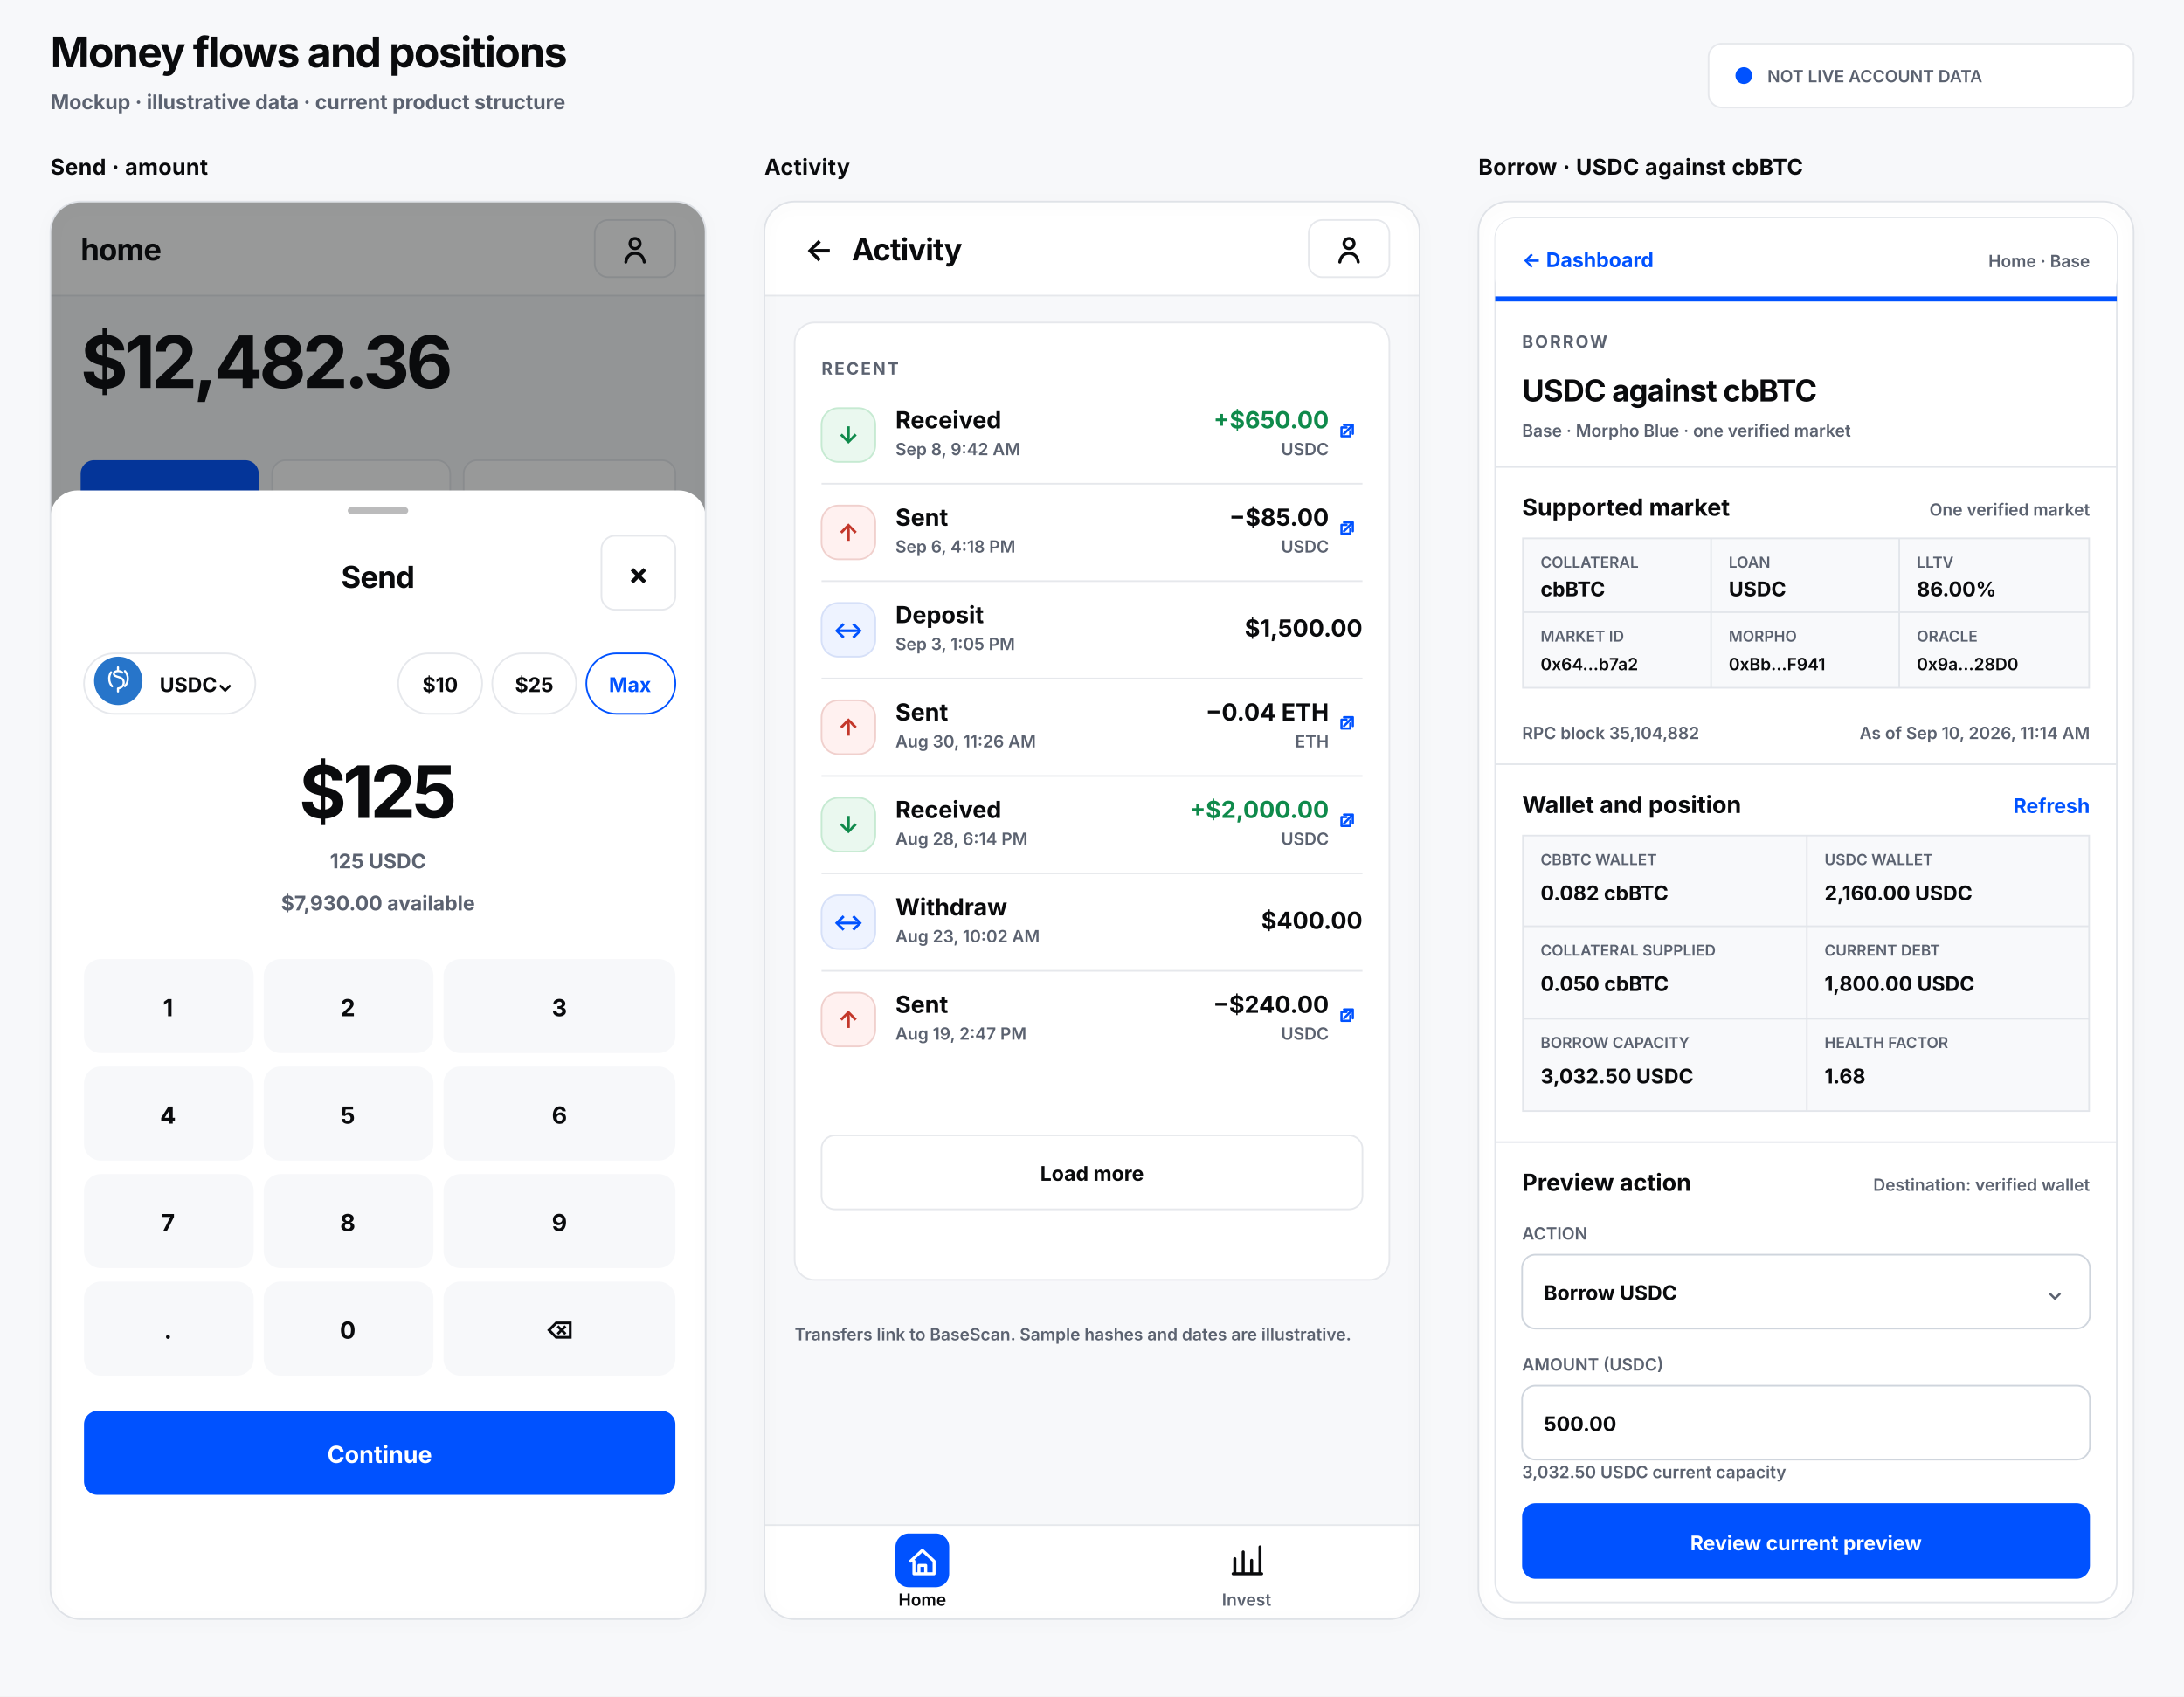
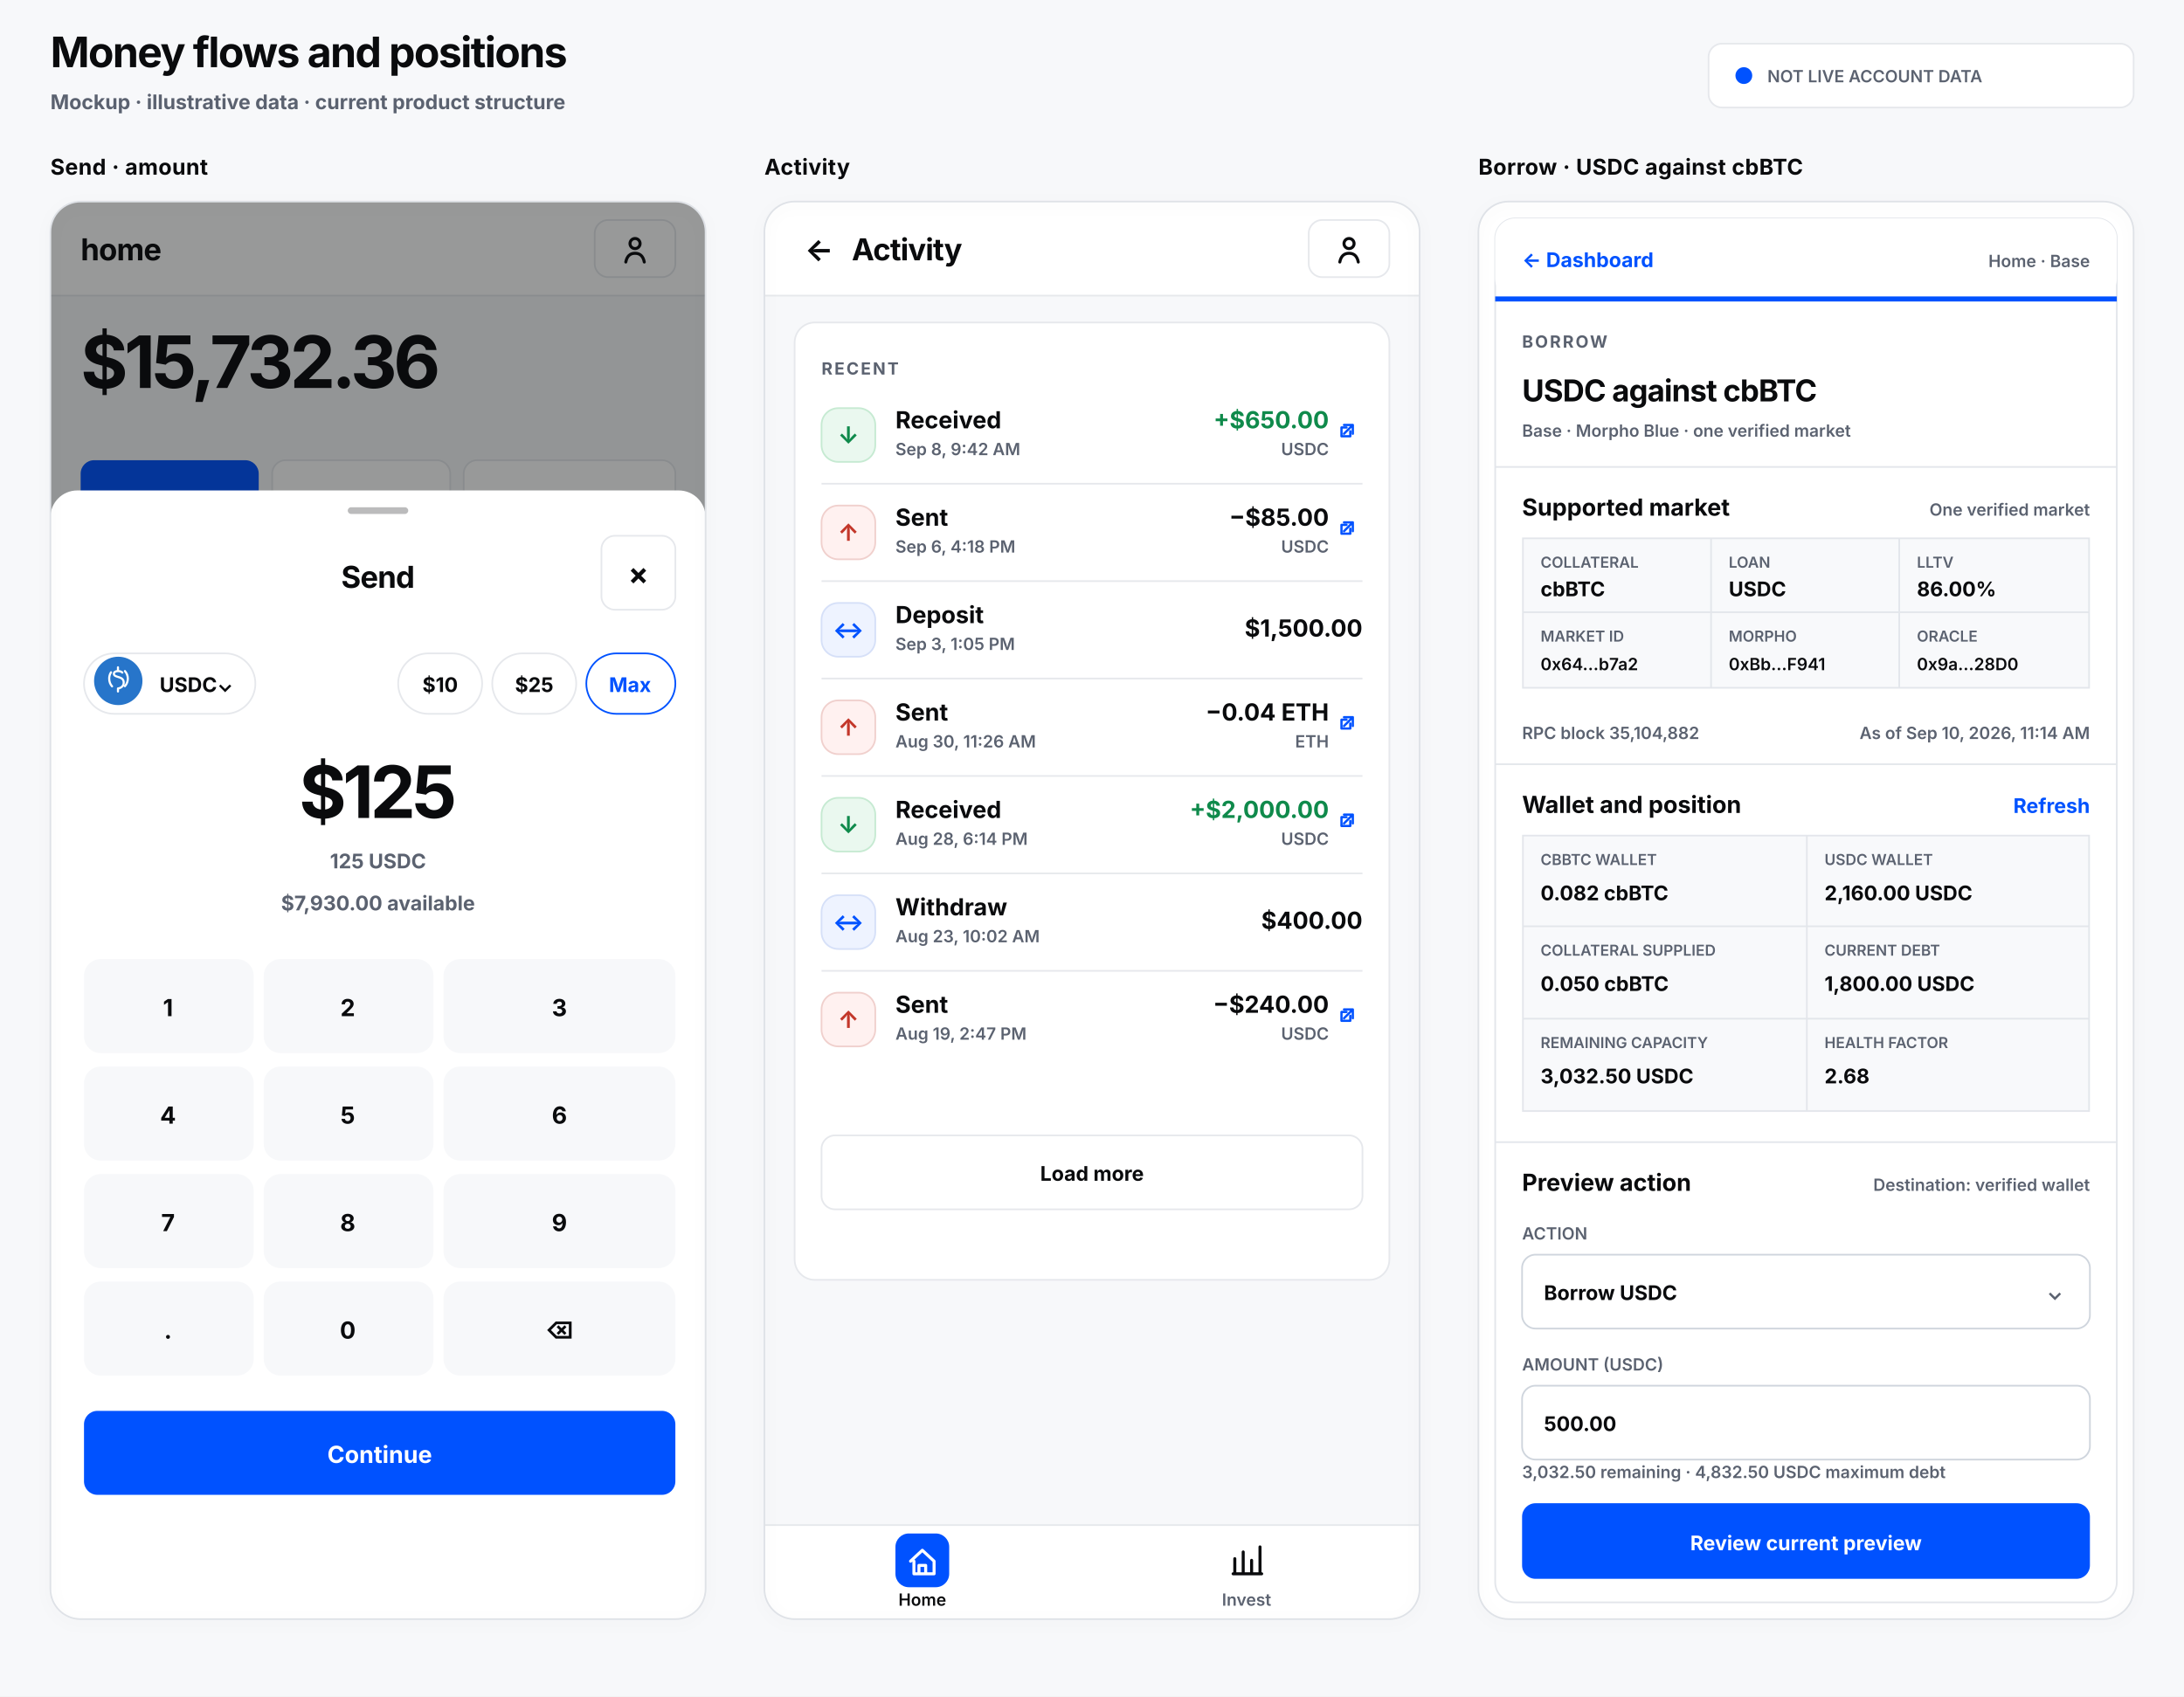
<svg xmlns="http://www.w3.org/2000/svg" width="1300" height="1010" viewBox="0 0 1300 1010" role="img" aria-labelledby="flows-title flows-desc">
  <defs>
    <style>
      .t{font-family:ui-sans-serif,-apple-system,BlinkMacSystemFont,"Segoe UI",sans-serif;fill:#0a0b0d}.muted{fill:#5b6270}.white{fill:#fff}.blue{fill:#0052ff}.green{fill:#0f8a4b}.red{fill:#c3372a}.label{font-size:14px;font-weight:720}.tiny{font-size:10px;font-weight:600}.micro{font-size:9px;font-weight:600}.small{font-size:12px;font-weight:650}.body{font-size:14px;font-weight:650}.heading{font-size:18px;font-weight:750;letter-spacing:-.4px}.amount{font-size:43px;font-weight:750;letter-spacing:-2.2px}.sheettitle{font-size:25px;font-weight:750;letter-spacing:-.8px}.caption{font-size:13px;font-weight:750;letter-spacing:.2px}.upper{font-size:10px;font-weight:750;letter-spacing:1.1px}.hair{stroke:#e6e8ec;stroke-width:1}.icon{fill:none;stroke:currentColor;stroke-width:1.8;stroke-linecap:round;stroke-linejoin:round}
    </style>
    <filter id="lift" x="-10%" y="-10%" width="120%" height="120%">
      <feDropShadow dx="0" dy="2" stdDeviation="4" flood-color="#0a0b0d" flood-opacity=".08" />
    </filter>
    <clipPath id="clip-send">
      <rect x="30" y="120" width="390" height="844" rx="18" />
    </clipPath>
    <clipPath id="clip-activity">
      <rect x="455" y="120" width="390" height="844" rx="18" />
    </clipPath>
    <clipPath id="clip-borrow">
      <rect x="880" y="120" width="390" height="844" rx="18" />
    </clipPath>
    <g id="home-icon">
      <path class="icon" d="M3 10.5 10 4l7 6.5V18H5v-7.5M8 18v-5h4v5" />
    </g>
    <g id="chart-icon">
      <path class="icon" d="M3 17V9m5 8V5m5 12v-7m5 7V2M2 18h17" />
    </g>
    <g id="user-icon">
      <circle class="icon" cx="10" cy="7" r="3" />
      <path class="icon" d="M4.5 18c.7-3.5 2.5-5.2 5.5-5.2s4.8 1.7 5.5 5.2" />
    </g>
    <g id="coin-usdc">
      <circle cx="16" cy="16" r="16" fill="#2775ca" />
      <path d="M18.7 10.5c-.7-.7-1.7-1-2.9-1-1.7 0-2.7.7-2.7 1.8 0 2.8 6.5 1.2 6.5 5.8 0 2.1-1.5 3.6-3.8 3.9M15.8 7v2.3m0 11.8V23M11.2 10.3A7.5 7.5 0 0 0 10 14.5c0 2 .7 3.8 1.9 5.1M20.4 9.5a7.5 7.5 0 0 1 0 10" fill="none" stroke="#fff" stroke-width="1.4" stroke-linecap="round" />
    </g>
    <g id="ext">
      <path class="icon" d="M4 4h7v7M11 4 4 11M9 9v4H2V6h4" />
    </g>
  </defs>
  <rect width="1300" height="1010" fill="#f7f8fa" />
  <text x="30" y="40" class="t sheettitle">Money flows and positions</text>
  <text x="30" y="65" class="t small muted">Mockup · illustrative data · current product structure</text>
  <rect x="1017" y="26" width="253" height="38" rx="8" fill="#fff" stroke="#e6e8ec" />
  <circle cx="1038" cy="45" r="5" fill="#0052ff" />
  <text x="1052" y="49" class="t tiny muted">NOT LIVE ACCOUNT DATA</text>
  <text x="30" y="104" class="t caption">Send · amount</text>
  <text x="455" y="104" class="t caption">Activity</text>
  <text x="880" y="104" class="t caption">Borrow · USDC against cbBTC</text>
  <g clip-path="url(#clip-send)">
    <rect x="30" y="120" width="390" height="844" fill="#f7f8fa" />
    <rect x="30" y="120" width="390" height="56" fill="#fff" />
    <path d="M30 176h390" class="hair" />
    <text x="48" y="155" class="t heading">home</text>
    <rect x="354" y="131" width="48" height="34" rx="8" fill="#fff" stroke="#e6e8ec" />
    <g transform="translate(368 138)" style="color:#0a0b0d">
      <use href="#user-icon" />
    </g>
-     <text x="48" y="231" class="t amount">$12,482.36</text>
+     <text x="48" y="231" class="t amount">$15,732.36</text>
    <rect x="48" y="274" width="106" height="48" rx="8" fill="#0052ff" />
    <text x="101" y="303" class="t small white" text-anchor="middle">Add money</text>
    <rect x="162" y="274" width="106" height="48" rx="8" fill="#fff" stroke="#e6e8ec" />
    <text x="215" y="303" class="t small" text-anchor="middle">Send</text>
    <rect x="276" y="274" width="126" height="48" rx="8" fill="#fff" stroke="#e6e8ec" />
    <text x="339" y="303" class="t small" text-anchor="middle">Receive</text>
    <rect x="48" y="338" width="354" height="160" rx="12" fill="#fff" stroke="#e6e8ec" />
    <text x="64" y="367" class="t upper muted">BALANCES</text>
    <g transform="translate(64 386)">
      <use href="#coin-usdc" />
    </g>
    <text x="108" y="400" class="t body">USDC</text>
    <text x="384" y="400" class="t body" text-anchor="end">$7,930.00</text>
    <path d="M64 432h320" class="hair" />
    <text x="64" y="466" class="t body">Ethereum</text>
    <text x="384" y="466" class="t body" text-anchor="end">$4,552.36</text>
    <rect x="30" y="120" width="390" height="844" fill="#0a0b0d" opacity=".42" />
    <rect x="30" y="292" width="390" height="672" rx="16" fill="#fff" />
    <rect x="207" y="302" width="36" height="4" rx="2" fill="#0a0b0d" opacity=".28" />
    <text x="225" y="350" class="t heading" text-anchor="middle">Send</text>
    <rect x="358" y="319" width="44" height="44" rx="8" fill="#fff" stroke="#e6e8ec" />
    <text x="380" y="348" class="t heading" text-anchor="middle">×</text>
    <rect x="50" y="389" width="102" height="36" rx="18" fill="#fff" stroke="#e6e8ec" />
    <g transform="translate(56 391) scale(.9)">
      <use href="#coin-usdc" />
    </g>
    <text x="95" y="412" class="t small">USDC⌄</text>
    <rect x="237" y="389" width="50" height="36" rx="18" fill="#fff" stroke="#e6e8ec" />
    <text x="262" y="412" class="t small" text-anchor="middle">$10</text>
    <rect x="293" y="389" width="50" height="36" rx="18" fill="#fff" stroke="#e6e8ec" />
    <text x="318" y="412" class="t small" text-anchor="middle">$25</text>
    <rect x="349" y="389" width="53" height="36" rx="18" fill="#fff" stroke="#0052ff" />
    <text x="375" y="412" class="t small blue" text-anchor="middle">Max</text>
    <text x="225" y="487" class="t amount" text-anchor="middle">$125</text>
    <text x="225" y="517" class="t small muted" text-anchor="middle">125 USDC</text>
    <text x="225" y="542" class="t small muted" text-anchor="middle">$7,930.00 available</text>
    <g class="t body" text-anchor="middle">
      <g>
        <rect x="50" y="571" width="101" height="56" rx="10" fill="#f7f8fa" />
        <text x="100" y="605">1</text>
      </g>
      <g>
        <rect x="157" y="571" width="101" height="56" rx="10" fill="#f7f8fa" />
        <text x="207" y="605">2</text>
      </g>
      <g>
        <rect x="264" y="571" width="138" height="56" rx="10" fill="#f7f8fa" />
        <text x="333" y="605">3</text>
      </g>
      <g>
        <rect x="50" y="635" width="101" height="56" rx="10" fill="#f7f8fa" />
        <text x="100" y="669">4</text>
      </g>
      <g>
        <rect x="157" y="635" width="101" height="56" rx="10" fill="#f7f8fa" />
        <text x="207" y="669">5</text>
      </g>
      <g>
        <rect x="264" y="635" width="138" height="56" rx="10" fill="#f7f8fa" />
        <text x="333" y="669">6</text>
      </g>
      <g>
        <rect x="50" y="699" width="101" height="56" rx="10" fill="#f7f8fa" />
        <text x="100" y="733">7</text>
      </g>
      <g>
        <rect x="157" y="699" width="101" height="56" rx="10" fill="#f7f8fa" />
        <text x="207" y="733">8</text>
      </g>
      <g>
        <rect x="264" y="699" width="138" height="56" rx="10" fill="#f7f8fa" />
        <text x="333" y="733">9</text>
      </g>
      <g>
        <rect x="50" y="763" width="101" height="56" rx="10" fill="#f7f8fa" />
        <text x="100" y="797">.</text>
      </g>
      <g>
        <rect x="157" y="763" width="101" height="56" rx="10" fill="#f7f8fa" />
        <text x="207" y="797">0</text>
      </g>
      <g>
        <rect x="264" y="763" width="138" height="56" rx="10" fill="#f7f8fa" />
        <text x="333" y="797">⌫</text>
      </g>
    </g>
    <rect x="50" y="840" width="352" height="50" rx="8" fill="#0052ff" />
    <text x="226" y="871" class="t body white" text-anchor="middle">Continue</text>
  </g>
  <rect x="30" y="120" width="390" height="844" rx="18" fill="none" stroke="#dfe2e7" filter="url(#lift)" />
  <g clip-path="url(#clip-activity)">
    <rect x="455" y="120" width="390" height="844" fill="#f7f8fa" />
    <rect x="455" y="120" width="390" height="56" fill="#fff" />
    <path d="M455 176h390" class="hair" />
    <text x="479" y="155" class="t heading">←</text>
    <text x="507" y="155" class="t heading">Activity</text>
    <rect x="779" y="131" width="48" height="34" rx="8" fill="#fff" stroke="#e6e8ec" />
    <g transform="translate(793 138)" style="color:#0a0b0d">
      <use href="#user-icon" />
    </g>
    <rect x="473" y="192" width="354" height="570" rx="12" fill="#fff" stroke="#e6e8ec" />
    <text x="489" y="223" class="t upper muted">RECENT</text>
    <rect x="489" y="243" width="32" height="32" rx="10" fill="#eaf8ef" stroke="#c6ead2" />
    <text x="505" y="264" class="t body green" text-anchor="middle">↓</text>
    <text x="533" y="255" class="t body">Received</text>
    <text x="533" y="271" class="t tiny muted">Sep 8, 9:42 AM</text>
    <text x="791" y="255" class="t body green" text-anchor="end">+$650.00</text>
    <text x="791" y="271" class="t tiny muted" text-anchor="end">USDC</text>
    <g transform="translate(797 250) scale(.75)" style="color:#0052ff">
      <use href="#ext" />
    </g>
    <path d="M489 288h322" class="hair" />
    <rect x="489" y="301" width="32" height="32" rx="10" fill="#fff1f0" stroke="#f0d0cd" />
    <text x="505" y="322" class="t body red" text-anchor="middle">↑</text>
    <text x="533" y="313" class="t body">Sent</text>
    <text x="533" y="329" class="t tiny muted">Sep 6, 4:18 PM</text>
    <text x="791" y="313" class="t body" text-anchor="end">−$85.00</text>
    <text x="791" y="329" class="t tiny muted" text-anchor="end">USDC</text>
    <g transform="translate(797 308) scale(.75)" style="color:#0052ff">
      <use href="#ext" />
    </g>
    <path d="M489 346h322" class="hair" />
    <rect x="489" y="359" width="32" height="32" rx="10" fill="#eef3ff" stroke="#d6e0f8" />
    <text x="505" y="380" class="t body blue" text-anchor="middle">↔</text>
    <text x="533" y="371" class="t body">Deposit</text>
    <text x="533" y="387" class="t tiny muted">Sep 3, 1:05 PM</text>
    <text x="811" y="379" class="t body" text-anchor="end">$1,500.00</text>
    <path d="M489 404h322" class="hair" />
    <rect x="489" y="417" width="32" height="32" rx="10" fill="#fff1f0" stroke="#f0d0cd" />
    <text x="505" y="438" class="t body red" text-anchor="middle">↑</text>
    <text x="533" y="429" class="t body">Sent</text>
    <text x="533" y="445" class="t tiny muted">Aug 30, 11:26 AM</text>
    <text x="791" y="429" class="t body" text-anchor="end">−0.04 ETH</text>
    <text x="791" y="445" class="t tiny muted" text-anchor="end">ETH</text>
    <g transform="translate(797 424) scale(.75)" style="color:#0052ff">
      <use href="#ext" />
    </g>
    <path d="M489 462h322" class="hair" />
    <rect x="489" y="475" width="32" height="32" rx="10" fill="#eaf8ef" stroke="#c6ead2" />
    <text x="505" y="496" class="t body green" text-anchor="middle">↓</text>
    <text x="533" y="487" class="t body">Received</text>
    <text x="533" y="503" class="t tiny muted">Aug 28, 6:14 PM</text>
    <text x="791" y="487" class="t body green" text-anchor="end">+$2,000.00</text>
    <text x="791" y="503" class="t tiny muted" text-anchor="end">USDC</text>
    <g transform="translate(797 482) scale(.75)" style="color:#0052ff">
      <use href="#ext" />
    </g>
    <path d="M489 520h322" class="hair" />
    <rect x="489" y="533" width="32" height="32" rx="10" fill="#eef3ff" stroke="#d6e0f8" />
    <text x="505" y="554" class="t body blue" text-anchor="middle">↔</text>
    <text x="533" y="545" class="t body">Withdraw</text>
    <text x="533" y="561" class="t tiny muted">Aug 23, 10:02 AM</text>
    <text x="811" y="553" class="t body" text-anchor="end">$400.00</text>
    <path d="M489 578h322" class="hair" />
    <rect x="489" y="591" width="32" height="32" rx="10" fill="#fff1f0" stroke="#f0d0cd" />
    <text x="505" y="612" class="t body red" text-anchor="middle">↑</text>
    <text x="533" y="603" class="t body">Sent</text>
    <text x="533" y="619" class="t tiny muted">Aug 19, 2:47 PM</text>
    <text x="791" y="603" class="t body" text-anchor="end">−$240.00</text>
    <text x="791" y="619" class="t tiny muted" text-anchor="end">USDC</text>
    <g transform="translate(797 598) scale(.75)" style="color:#0052ff">
      <use href="#ext" />
    </g>
    <rect x="489" y="676" width="322" height="44" rx="8" fill="#fff" stroke="#e6e8ec" />
    <text x="650" y="703" class="t small" text-anchor="middle">Load more</text>
-     <text x="473" y="798" class="t tiny muted">Transfers link to BaseScan. Sample hashes and dates are illustrative.</text>
    <rect x="455" y="908" width="390" height="56" fill="#fff" />
    <path d="M455 908h390" class="hair" />
    <rect x="533" y="913" width="32" height="32" rx="8" fill="#0052ff" />
    <g transform="translate(539 919)" style="color:#fff">
      <use href="#home-icon" />
    </g>
    <text x="549" y="956" class="t tiny" text-anchor="middle">Home</text>
    <g transform="translate(732 919)" style="color:#0a0b0d">
      <use href="#chart-icon" />
    </g>
    <text x="742" y="956" class="t tiny muted" text-anchor="middle">Invest</text>
  </g>
  <rect x="455" y="120" width="390" height="844" rx="18" fill="none" stroke="#dfe2e7" filter="url(#lift)" />
  <g clip-path="url(#clip-borrow)">
    <rect x="880" y="120" width="390" height="844" fill="#fff" />
    <rect x="890" y="130" width="370" height="824" rx="12" fill="#fff" stroke="#e3e6eb" />
    <rect x="890" y="130" width="370" height="48" rx="12" fill="#fff" />
    <path d="M890 178h370" stroke="#e3e6eb" />
    <text x="906" y="159" class="t small blue">← Dashboard</text>
    <text x="1244" y="159" class="t tiny muted" text-anchor="end">Home · Base</text>
    <path d="M890 178h370" stroke="#0052ff" stroke-width="3" />
    <text x="906" y="207" class="t upper muted">BORROW</text>
    <text x="906" y="239" class="t heading" font-size="24">USDC against cbBTC</text>
    <text x="906" y="260" class="t tiny muted">Base · Morpho Blue · one verified market</text>
    <path d="M890 278h370" stroke="#e3e6eb" />
    <text x="906" y="307" class="t body">Supported market</text>
    <text x="1244" y="307" class="t tiny muted" text-anchor="end">One verified market</text>
    <rect x="906" y="320" width="338" height="90" fill="#e3e6eb" />
    <g>
      <rect x="907" y="321" width="111" height="43" fill="#f8f9fb" />
      <text x="917" y="338" class="t micro muted">COLLATERAL</text>
      <text x="917" y="355" class="t small">cbBTC</text>
      <rect x="1019" y="321" width="111" height="43" fill="#f8f9fb" />
      <text x="1029" y="338" class="t micro muted">LOAN</text>
      <text x="1029" y="355" class="t small">USDC</text>
      <rect x="1131" y="321" width="112" height="43" fill="#f8f9fb" />
      <text x="1141" y="338" class="t micro muted">LLTV</text>
      <text x="1141" y="355" class="t small">86.00%</text>
      <rect x="907" y="365" width="111" height="44" fill="#f8f9fb" />
      <text x="917" y="382" class="t micro muted">MARKET ID</text>
      <text x="917" y="399" class="t tiny">0x64…b7a2</text>
      <rect x="1019" y="365" width="111" height="44" fill="#f8f9fb" />
      <text x="1029" y="382" class="t micro muted">MORPHO</text>
      <text x="1029" y="399" class="t tiny">0xBb…F941</text>
      <rect x="1131" y="365" width="112" height="44" fill="#f8f9fb" />
      <text x="1141" y="382" class="t micro muted">ORACLE</text>
      <text x="1141" y="399" class="t tiny">0x9a…28D0</text>
    </g>
    <text x="906" y="440" class="t tiny muted">RPC block 35,104,882</text>
    <text x="1244" y="440" class="t tiny muted" text-anchor="end">As of Sep 10, 2026, 11:14 AM</text>
    <path d="M890 455h370" stroke="#e3e6eb" />
    <text x="906" y="484" class="t body">Wallet and position</text>
    <text x="1244" y="484" class="t small blue" text-anchor="end">Refresh</text>
    <rect x="906" y="497" width="338" height="165" fill="#e3e6eb" />
    <g>
      <rect x="907" y="498" width="168" height="53" fill="#f8f9fb" />
      <text x="917" y="515" class="t micro muted">CBBTC WALLET</text>
      <text x="917" y="536" class="t small">0.082 cbBTC</text>
      <rect x="1076" y="498" width="167" height="53" fill="#f8f9fb" />
      <text x="1086" y="515" class="t micro muted">USDC WALLET</text>
      <text x="1086" y="536" class="t small">2,160.00 USDC</text>
      <rect x="907" y="552" width="168" height="54" fill="#f8f9fb" />
      <text x="917" y="569" class="t micro muted">COLLATERAL SUPPLIED</text>
      <text x="917" y="590" class="t small">0.050 cbBTC</text>
      <rect x="1076" y="552" width="167" height="54" fill="#f8f9fb" />
      <text x="1086" y="569" class="t micro muted">CURRENT DEBT</text>
      <text x="1086" y="590" class="t small">1,800.00 USDC</text>
      <rect x="907" y="607" width="168" height="54" fill="#f8f9fb" />
-       <text x="917" y="624" class="t micro muted">BORROW CAPACITY</text>
+       <text x="917" y="624" class="t micro muted">REMAINING CAPACITY</text>
      <text x="917" y="645" class="t small">3,032.50 USDC</text>
      <rect x="1076" y="607" width="167" height="54" fill="#f8f9fb" />
      <text x="1086" y="624" class="t micro muted">HEALTH FACTOR</text>
-       <text x="1086" y="645" class="t small">1.68</text>
+       <text x="1086" y="645" class="t small">2.68</text>
    </g>
    <path d="M890 680h370" stroke="#e3e6eb" />
    <text x="906" y="709" class="t body">Preview action</text>
    <text x="1244" y="709" class="t tiny muted" text-anchor="end">Destination: verified wallet</text>
    <text x="906" y="738" class="t tiny muted">ACTION</text>
    <rect x="906" y="747" width="338" height="44" rx="8" fill="#fff" stroke="#cfd5dd" />
    <text x="919" y="774" class="t small">Borrow USDC</text>
    <text x="1228" y="774" class="t small muted" text-anchor="end">⌄</text>
    <text x="906" y="816" class="t tiny muted">AMOUNT (USDC)</text>
    <rect x="906" y="825" width="338" height="44" rx="8" fill="#fff" stroke="#cfd5dd" />
    <text x="919" y="852" class="t small">500.00</text>
-     <text x="906" y="880" class="t tiny muted">3,032.50 USDC current capacity</text>
+     <text x="906" y="880" class="t tiny muted">3,032.50 remaining · 4,832.50 USDC maximum debt</text>
    <rect x="906" y="895" width="338" height="45" rx="8" fill="#0052ff" />
    <text x="1075" y="923" class="t small white" text-anchor="middle">Review current preview</text>
  </g>
  <rect x="880" y="120" width="390" height="844" rx="18" fill="none" stroke="#dfe2e7" filter="url(#lift)" />
</svg>
